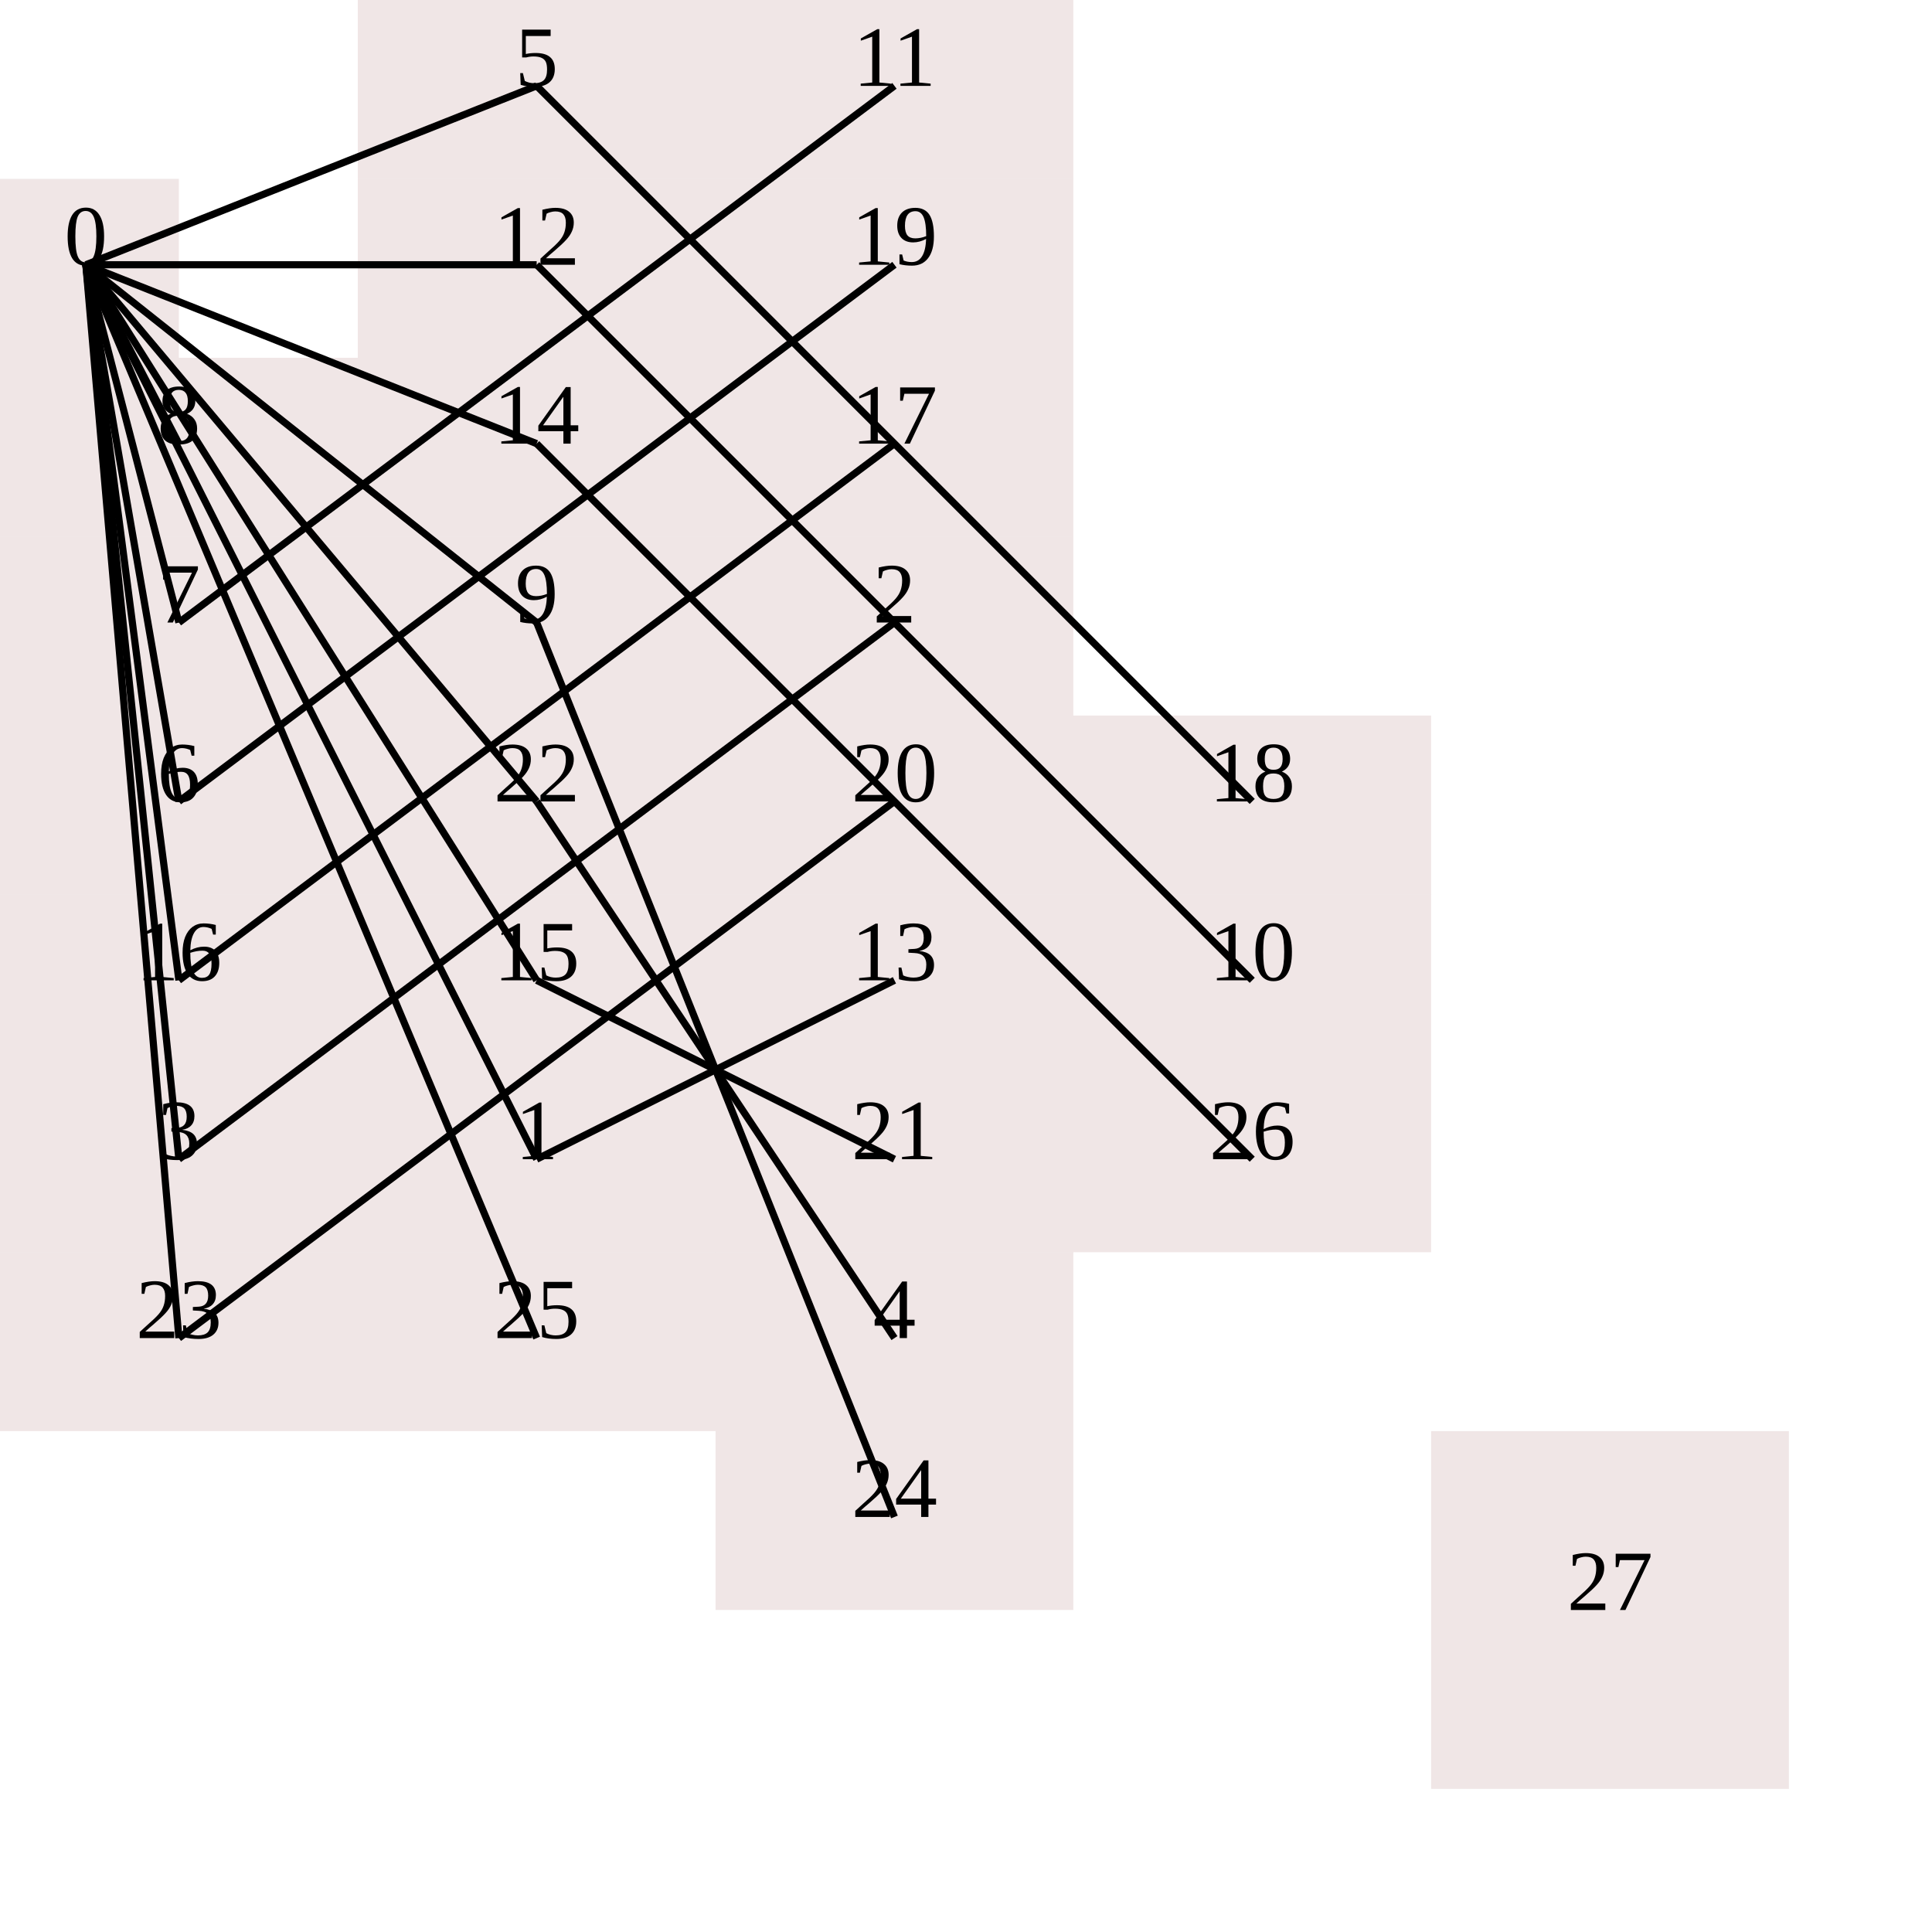
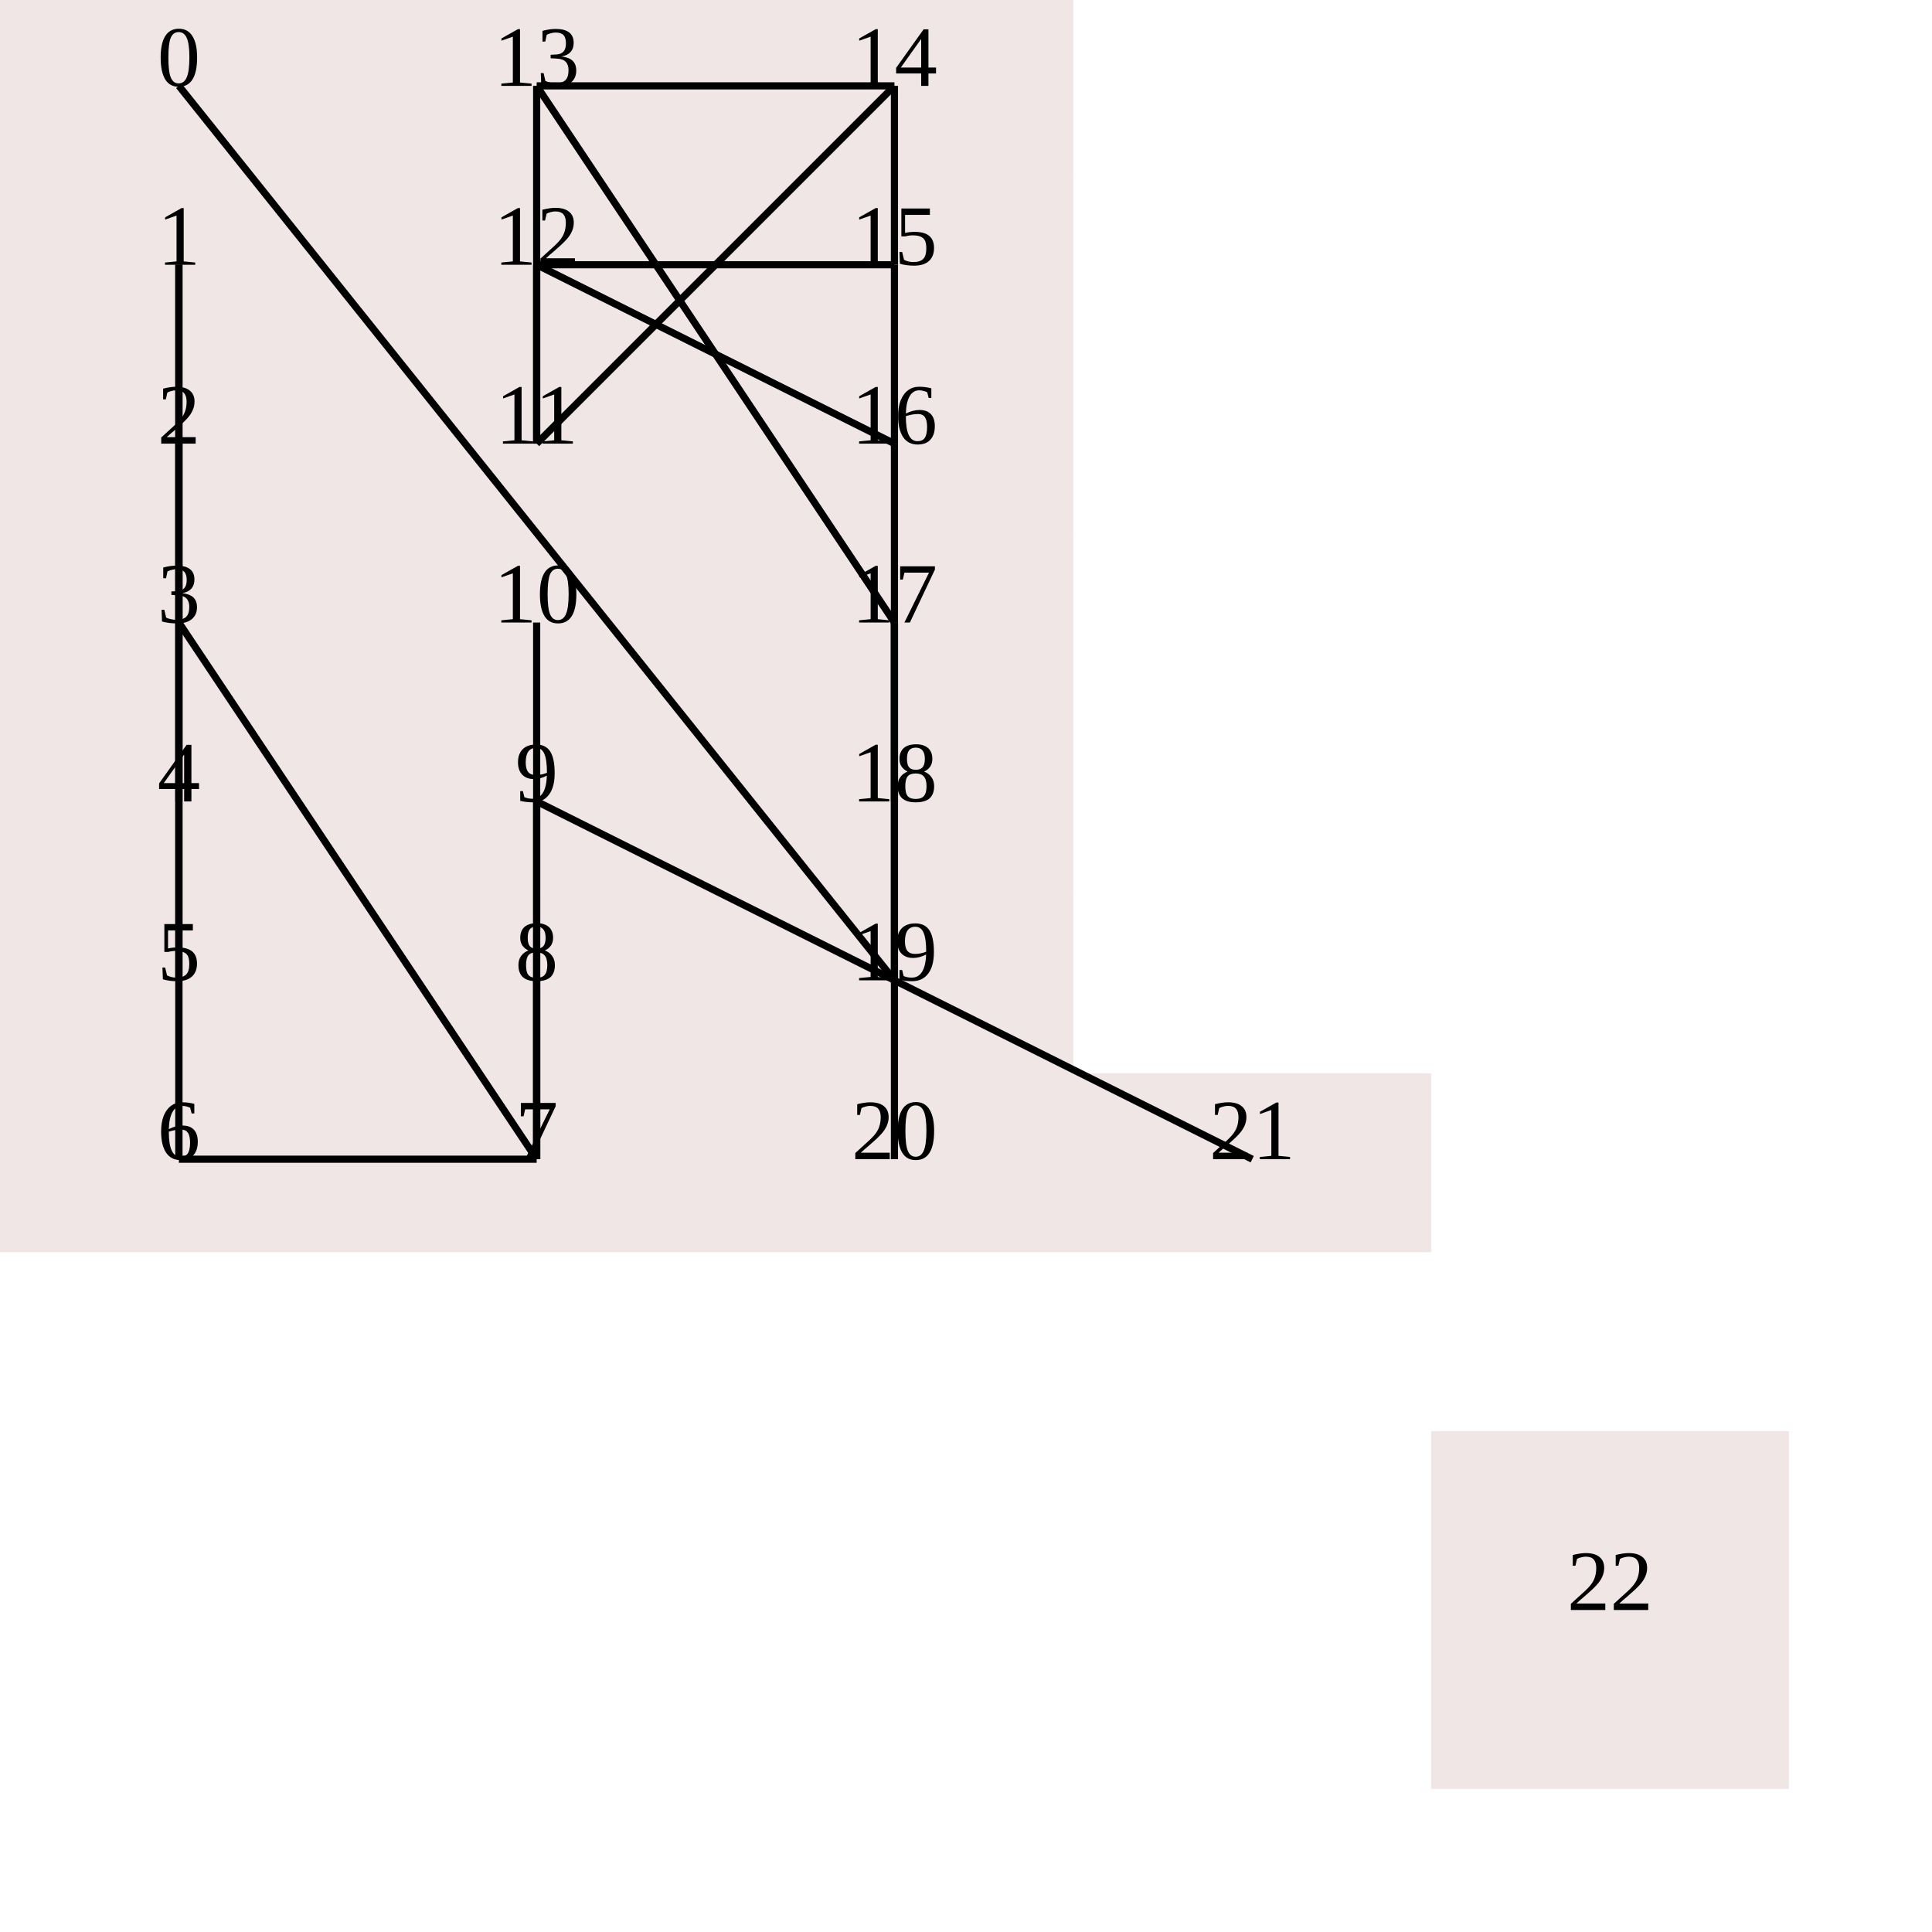
<svg xmlns="http://www.w3.org/2000/svg" width="270" height="270">
  <rect x="0" y="0" width="270" height="270" fill="rgb(255,255,255)" />
  <rect x="0" y="0" width="225" height="225" fill="rgba(255,255,255,1)" />
-   <rect x="0" y="25" width="25" height="25" fill="rgba(100,0,0,0.1)" />
-   <text x="12" y="37" text-anchor="middle" alignment-baseline="middle" fill="black">0</text>
+   <rect x="0" y="0" width="50" height="25" fill="rgba(100,0,0,0.1)" />
+   <text x="25" y="12" text-anchor="middle" alignment-baseline="middle" fill="black">0</text>
+   <rect x="0" y="25" width="50" height="25" fill="rgba(100,0,0,0.1)" />
+   <text x="25" y="37" text-anchor="middle" alignment-baseline="middle" fill="black">1</text>
+   <rect x="0" y="50" width="50" height="25" fill="rgba(100,0,0,0.1)" />
+   <text x="25" y="62" text-anchor="middle" alignment-baseline="middle" fill="black">2</text>
+   <rect x="0" y="75" width="50" height="25" fill="rgba(100,0,0,0.1)" />
+   <text x="25" y="87" text-anchor="middle" alignment-baseline="middle" fill="black">3</text>
+   <rect x="0" y="100" width="50" height="25" fill="rgba(100,0,0,0.1)" />
+   <text x="25" y="112" text-anchor="middle" alignment-baseline="middle" fill="black">4</text>
+   <rect x="0" y="125" width="50" height="25" fill="rgba(100,0,0,0.1)" />
+   <text x="25" y="137" text-anchor="middle" alignment-baseline="middle" fill="black">5</text>
+   <rect x="0" y="150" width="50" height="25" fill="rgba(100,0,0,0.1)" />
+   <text x="25" y="162" text-anchor="middle" alignment-baseline="middle" fill="black">6</text>
  <rect x="50" y="150" width="50" height="25" fill="rgba(100,0,0,0.1)" />
-   <text x="75" y="162" text-anchor="middle" alignment-baseline="middle" fill="black">1</text>
-   <rect x="100" y="75" width="50" height="25" fill="rgba(100,0,0,0.1)" />
-   <text x="125" y="87" text-anchor="middle" alignment-baseline="middle" fill="black">2</text>
-   <rect x="0" y="150" width="50" height="25" fill="rgba(100,0,0,0.1)" />
-   <text x="25" y="162" text-anchor="middle" alignment-baseline="middle" fill="black">3</text>
-   <rect x="100" y="175" width="50" height="25" fill="rgba(100,0,0,0.1)" />
-   <text x="125" y="187" text-anchor="middle" alignment-baseline="middle" fill="black">4</text>
-   <rect x="50" y="0" width="50" height="25" fill="rgba(100,0,0,0.1)" />
-   <text x="75" y="12" text-anchor="middle" alignment-baseline="middle" fill="black">5</text>
-   <rect x="0" y="100" width="50" height="25" fill="rgba(100,0,0,0.1)" />
-   <text x="25" y="112" text-anchor="middle" alignment-baseline="middle" fill="black">6</text>
-   <rect x="0" y="75" width="50" height="25" fill="rgba(100,0,0,0.1)" />
-   <text x="25" y="87" text-anchor="middle" alignment-baseline="middle" fill="black">7</text>
-   <rect x="0" y="50" width="50" height="25" fill="rgba(100,0,0,0.1)" />
-   <text x="25" y="62" text-anchor="middle" alignment-baseline="middle" fill="black">8</text>
+   <text x="75" y="162" text-anchor="middle" alignment-baseline="middle" fill="black">7</text>
+   <rect x="50" y="125" width="50" height="25" fill="rgba(100,0,0,0.1)" />
+   <text x="75" y="137" text-anchor="middle" alignment-baseline="middle" fill="black">8</text>
+   <rect x="50" y="100" width="50" height="25" fill="rgba(100,0,0,0.1)" />
+   <text x="75" y="112" text-anchor="middle" alignment-baseline="middle" fill="black">9</text>
  <rect x="50" y="75" width="50" height="25" fill="rgba(100,0,0,0.1)" />
-   <text x="75" y="87" text-anchor="middle" alignment-baseline="middle" fill="black">9</text>
-   <rect x="150" y="125" width="50" height="25" fill="rgba(100,0,0,0.1)" />
-   <text x="175" y="137" text-anchor="middle" alignment-baseline="middle" fill="black">10</text>
-   <rect x="100" y="0" width="50" height="25" fill="rgba(100,0,0,0.1)" />
-   <text x="125" y="12" text-anchor="middle" alignment-baseline="middle" fill="black">11</text>
+   <text x="75" y="87" text-anchor="middle" alignment-baseline="middle" fill="black">10</text>
+   <rect x="50" y="50" width="50" height="25" fill="rgba(100,0,0,0.1)" />
+   <text x="75" y="62" text-anchor="middle" alignment-baseline="middle" fill="black">11</text>
  <rect x="50" y="25" width="50" height="25" fill="rgba(100,0,0,0.1)" />
  <text x="75" y="37" text-anchor="middle" alignment-baseline="middle" fill="black">12</text>
+   <rect x="50" y="0" width="50" height="25" fill="rgba(100,0,0,0.1)" />
+   <text x="75" y="12" text-anchor="middle" alignment-baseline="middle" fill="black">13</text>
+   <rect x="100" y="0" width="50" height="25" fill="rgba(100,0,0,0.1)" />
+   <text x="125" y="12" text-anchor="middle" alignment-baseline="middle" fill="black">14</text>
+   <rect x="100" y="25" width="50" height="25" fill="rgba(100,0,0,0.1)" />
+   <text x="125" y="37" text-anchor="middle" alignment-baseline="middle" fill="black">15</text>
+   <rect x="100" y="50" width="50" height="25" fill="rgba(100,0,0,0.1)" />
+   <text x="125" y="62" text-anchor="middle" alignment-baseline="middle" fill="black">16</text>
+   <rect x="100" y="75" width="50" height="25" fill="rgba(100,0,0,0.1)" />
+   <text x="125" y="87" text-anchor="middle" alignment-baseline="middle" fill="black">17</text>
+   <rect x="100" y="100" width="50" height="25" fill="rgba(100,0,0,0.1)" />
+   <text x="125" y="112" text-anchor="middle" alignment-baseline="middle" fill="black">18</text>
  <rect x="100" y="125" width="50" height="25" fill="rgba(100,0,0,0.1)" />
-   <text x="125" y="137" text-anchor="middle" alignment-baseline="middle" fill="black">13</text>
-   <rect x="50" y="50" width="50" height="25" fill="rgba(100,0,0,0.1)" />
-   <text x="75" y="62" text-anchor="middle" alignment-baseline="middle" fill="black">14</text>
-   <rect x="50" y="125" width="50" height="25" fill="rgba(100,0,0,0.1)" />
-   <text x="75" y="137" text-anchor="middle" alignment-baseline="middle" fill="black">15</text>
-   <rect x="0" y="125" width="50" height="25" fill="rgba(100,0,0,0.1)" />
-   <text x="25" y="137" text-anchor="middle" alignment-baseline="middle" fill="black">16</text>
-   <rect x="100" y="50" width="50" height="25" fill="rgba(100,0,0,0.1)" />
-   <text x="125" y="62" text-anchor="middle" alignment-baseline="middle" fill="black">17</text>
-   <rect x="150" y="100" width="50" height="25" fill="rgba(100,0,0,0.1)" />
-   <text x="175" y="112" text-anchor="middle" alignment-baseline="middle" fill="black">18</text>
-   <rect x="100" y="25" width="50" height="25" fill="rgba(100,0,0,0.1)" />
-   <text x="125" y="37" text-anchor="middle" alignment-baseline="middle" fill="black">19</text>
-   <rect x="100" y="100" width="50" height="25" fill="rgba(100,0,0,0.1)" />
-   <text x="125" y="112" text-anchor="middle" alignment-baseline="middle" fill="black">20</text>
+   <text x="125" y="137" text-anchor="middle" alignment-baseline="middle" fill="black">19</text>
  <rect x="100" y="150" width="50" height="25" fill="rgba(100,0,0,0.1)" />
-   <text x="125" y="162" text-anchor="middle" alignment-baseline="middle" fill="black">21</text>
-   <rect x="50" y="100" width="50" height="25" fill="rgba(100,0,0,0.1)" />
-   <text x="75" y="112" text-anchor="middle" alignment-baseline="middle" fill="black">22</text>
-   <rect x="0" y="175" width="50" height="25" fill="rgba(100,0,0,0.1)" />
-   <text x="25" y="187" text-anchor="middle" alignment-baseline="middle" fill="black">23</text>
-   <rect x="100" y="200" width="50" height="25" fill="rgba(100,0,0,0.1)" />
-   <text x="125" y="212" text-anchor="middle" alignment-baseline="middle" fill="black">24</text>
-   <rect x="50" y="175" width="50" height="25" fill="rgba(100,0,0,0.1)" />
-   <text x="75" y="187" text-anchor="middle" alignment-baseline="middle" fill="black">25</text>
+   <text x="125" y="162" text-anchor="middle" alignment-baseline="middle" fill="black">20</text>
  <rect x="150" y="150" width="50" height="25" fill="rgba(100,0,0,0.1)" />
-   <text x="175" y="162" text-anchor="middle" alignment-baseline="middle" fill="black">26</text>
+   <text x="175" y="162" text-anchor="middle" alignment-baseline="middle" fill="black">21</text>
  <rect x="200" y="200" width="50" height="50" fill="rgba(100,0,0,0.1)" />
-   <text x="225" y="225" text-anchor="middle" alignment-baseline="middle" fill="black">27</text>
-   <line x1="12" y1="37" x2="25" y2="62" stroke="black" stroke-width="1" />
-   <line x1="12" y1="37" x2="25" y2="87" stroke="black" stroke-width="1" />
-   <line x1="12" y1="37" x2="25" y2="112" stroke="black" stroke-width="1" />
-   <line x1="12" y1="37" x2="25" y2="137" stroke="black" stroke-width="1" />
-   <line x1="12" y1="37" x2="25" y2="162" stroke="black" stroke-width="1" />
-   <line x1="12" y1="37" x2="25" y2="187" stroke="black" stroke-width="1" />
-   <line x1="12" y1="37" x2="75" y2="187" stroke="black" stroke-width="1" />
-   <line x1="12" y1="37" x2="75" y2="162" stroke="black" stroke-width="1" />
-   <line x1="12" y1="37" x2="75" y2="137" stroke="black" stroke-width="1" />
-   <line x1="12" y1="37" x2="75" y2="112" stroke="black" stroke-width="1" />
-   <line x1="12" y1="37" x2="75" y2="87" stroke="black" stroke-width="1" />
-   <line x1="12" y1="37" x2="75" y2="62" stroke="black" stroke-width="1" />
-   <line x1="12" y1="37" x2="75" y2="37" stroke="black" stroke-width="1" />
-   <line x1="12" y1="37" x2="75" y2="12" stroke="black" stroke-width="1" />
-   <line x1="75" y1="162" x2="125" y2="137" stroke="black" stroke-width="1" />
-   <line x1="125" y1="87" x2="25" y2="162" stroke="black" stroke-width="1" />
-   <line x1="125" y1="187" x2="75" y2="112" stroke="black" stroke-width="1" />
-   <line x1="75" y1="12" x2="175" y2="112" stroke="black" stroke-width="1" />
-   <line x1="25" y1="112" x2="125" y2="37" stroke="black" stroke-width="1" />
-   <line x1="25" y1="87" x2="125" y2="12" stroke="black" stroke-width="1" />
-   <line x1="75" y1="87" x2="125" y2="212" stroke="black" stroke-width="1" />
-   <line x1="175" y1="137" x2="75" y2="37" stroke="black" stroke-width="1" />
-   <line x1="75" y1="62" x2="175" y2="162" stroke="black" stroke-width="1" />
-   <line x1="75" y1="137" x2="125" y2="162" stroke="black" stroke-width="1" />
-   <line x1="25" y1="137" x2="125" y2="62" stroke="black" stroke-width="1" />
-   <line x1="125" y1="112" x2="25" y2="187" stroke="black" stroke-width="1" />
+   <text x="225" y="225" text-anchor="middle" alignment-baseline="middle" fill="black">22</text>
+   <line x1="25" y1="12" x2="125" y2="137" stroke="black" stroke-width="1" />
+   <line x1="25" y1="37" x2="25" y2="87" stroke="black" stroke-width="1" />
+   <line x1="25" y1="37" x2="25" y2="112" stroke="black" stroke-width="1" />
+   <line x1="25" y1="37" x2="25" y2="62" stroke="black" stroke-width="1" />
+   <line x1="25" y1="62" x2="25" y2="162" stroke="black" stroke-width="1" />
+   <line x1="25" y1="62" x2="25" y2="137" stroke="black" stroke-width="1" />
+   <line x1="25" y1="87" x2="25" y2="112" stroke="black" stroke-width="1" />
+   <line x1="25" y1="87" x2="75" y2="162" stroke="black" stroke-width="1" />
+   <line x1="25" y1="112" x2="25" y2="137" stroke="black" stroke-width="1" />
+   <line x1="25" y1="137" x2="25" y2="162" stroke="black" stroke-width="1" />
+   <line x1="25" y1="162" x2="75" y2="162" stroke="black" stroke-width="1" />
+   <line x1="75" y1="162" x2="75" y2="112" stroke="black" stroke-width="1" />
+   <line x1="75" y1="162" x2="75" y2="137" stroke="black" stroke-width="1" />
+   <line x1="75" y1="162" x2="75" y2="87" stroke="black" stroke-width="1" />
+   <line x1="75" y1="112" x2="175" y2="162" stroke="black" stroke-width="1" />
+   <line x1="75" y1="62" x2="125" y2="12" stroke="black" stroke-width="1" />
+   <line x1="75" y1="62" x2="75" y2="37" stroke="black" stroke-width="1" />
+   <line x1="75" y1="62" x2="75" y2="12" stroke="black" stroke-width="1" />
+   <line x1="75" y1="37" x2="125" y2="62" stroke="black" stroke-width="1" />
+   <line x1="75" y1="37" x2="125" y2="37" stroke="black" stroke-width="1" />
+   <line x1="75" y1="12" x2="125" y2="12" stroke="black" stroke-width="1" />
+   <line x1="75" y1="12" x2="125" y2="87" stroke="black" stroke-width="1" />
+   <line x1="125" y1="12" x2="125" y2="37" stroke="black" stroke-width="1" />
+   <line x1="125" y1="37" x2="125" y2="62" stroke="black" stroke-width="1" />
+   <line x1="125" y1="62" x2="125" y2="87" stroke="black" stroke-width="1" />
+   <line x1="125" y1="87" x2="125" y2="137" stroke="black" stroke-width="1" />
+   <line x1="125" y1="87" x2="125" y2="162" stroke="black" stroke-width="1" />
+   <line x1="125" y1="87" x2="125" y2="112" stroke="black" stroke-width="1" />
</svg>
